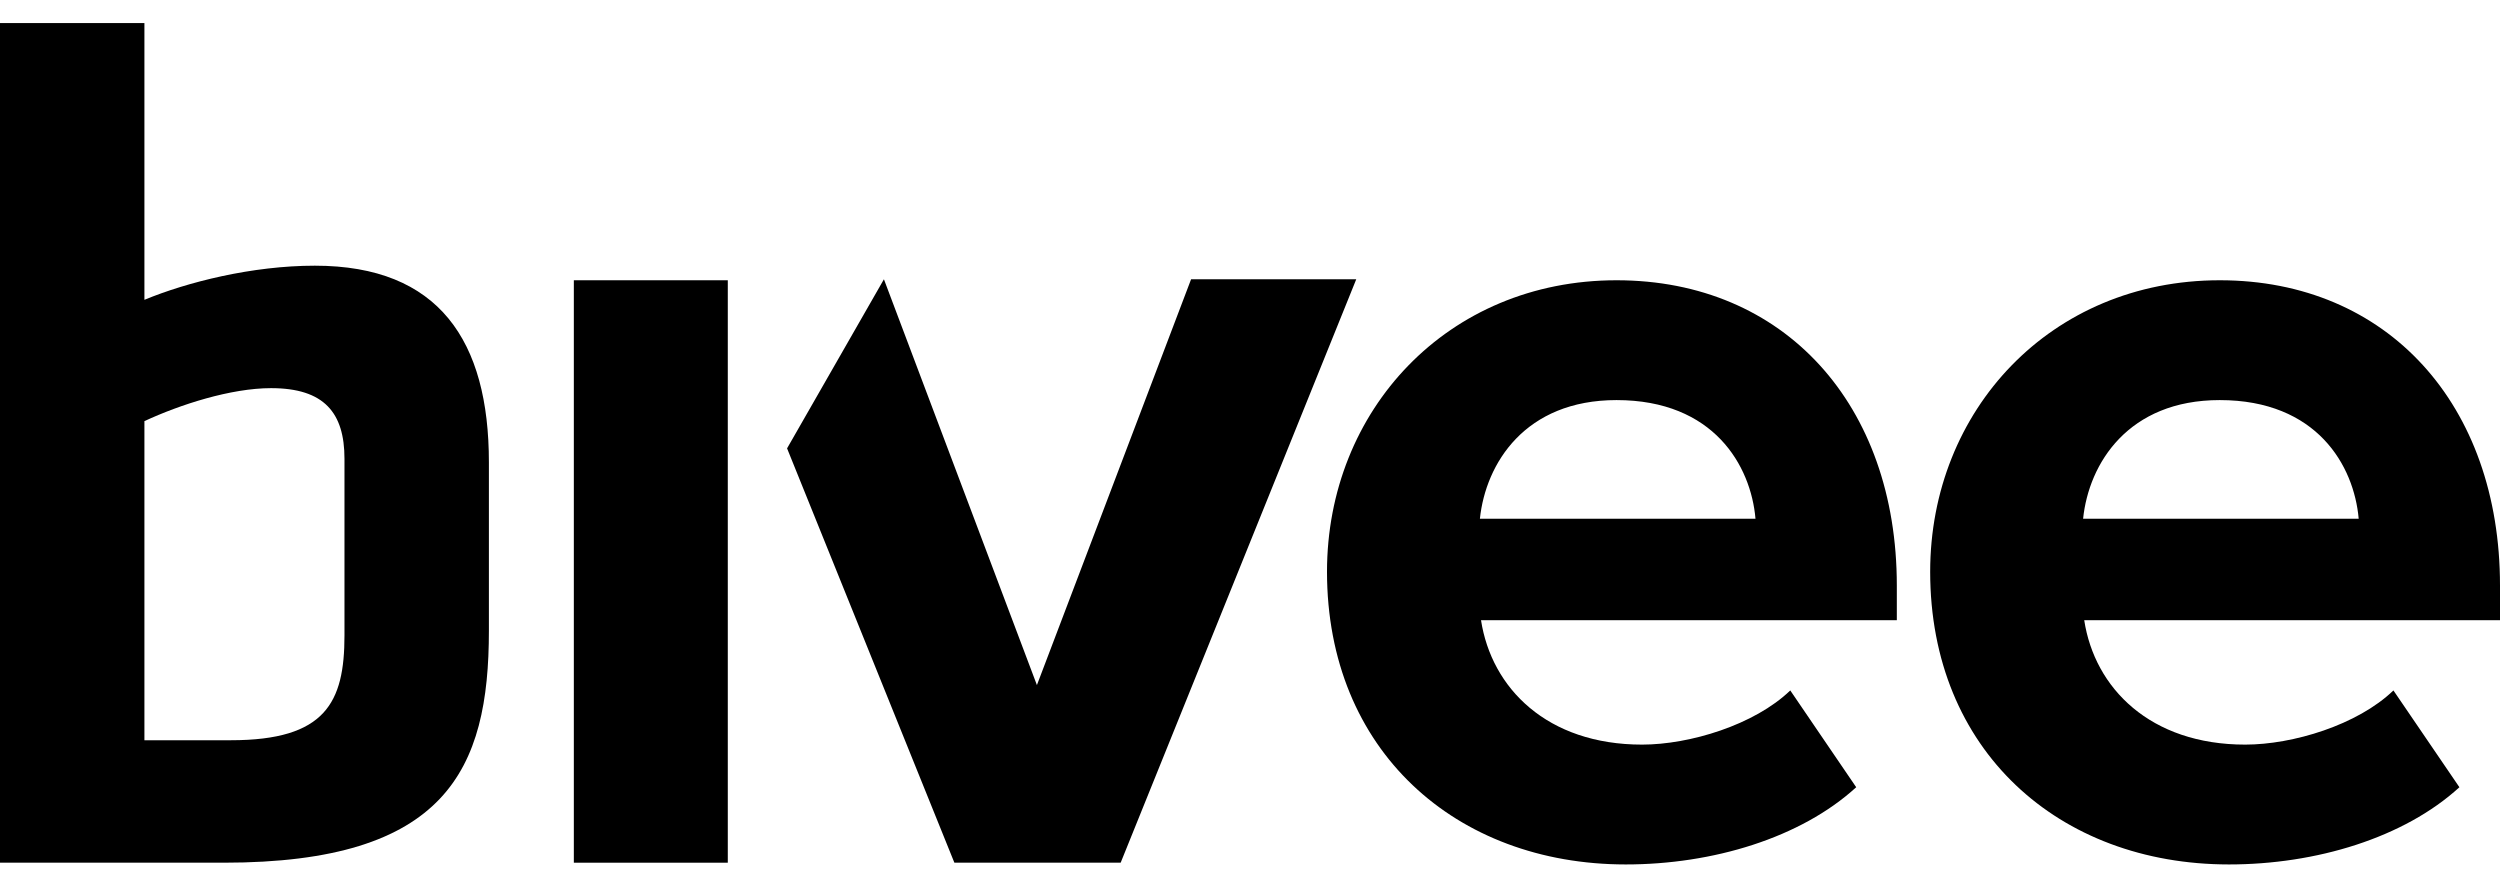
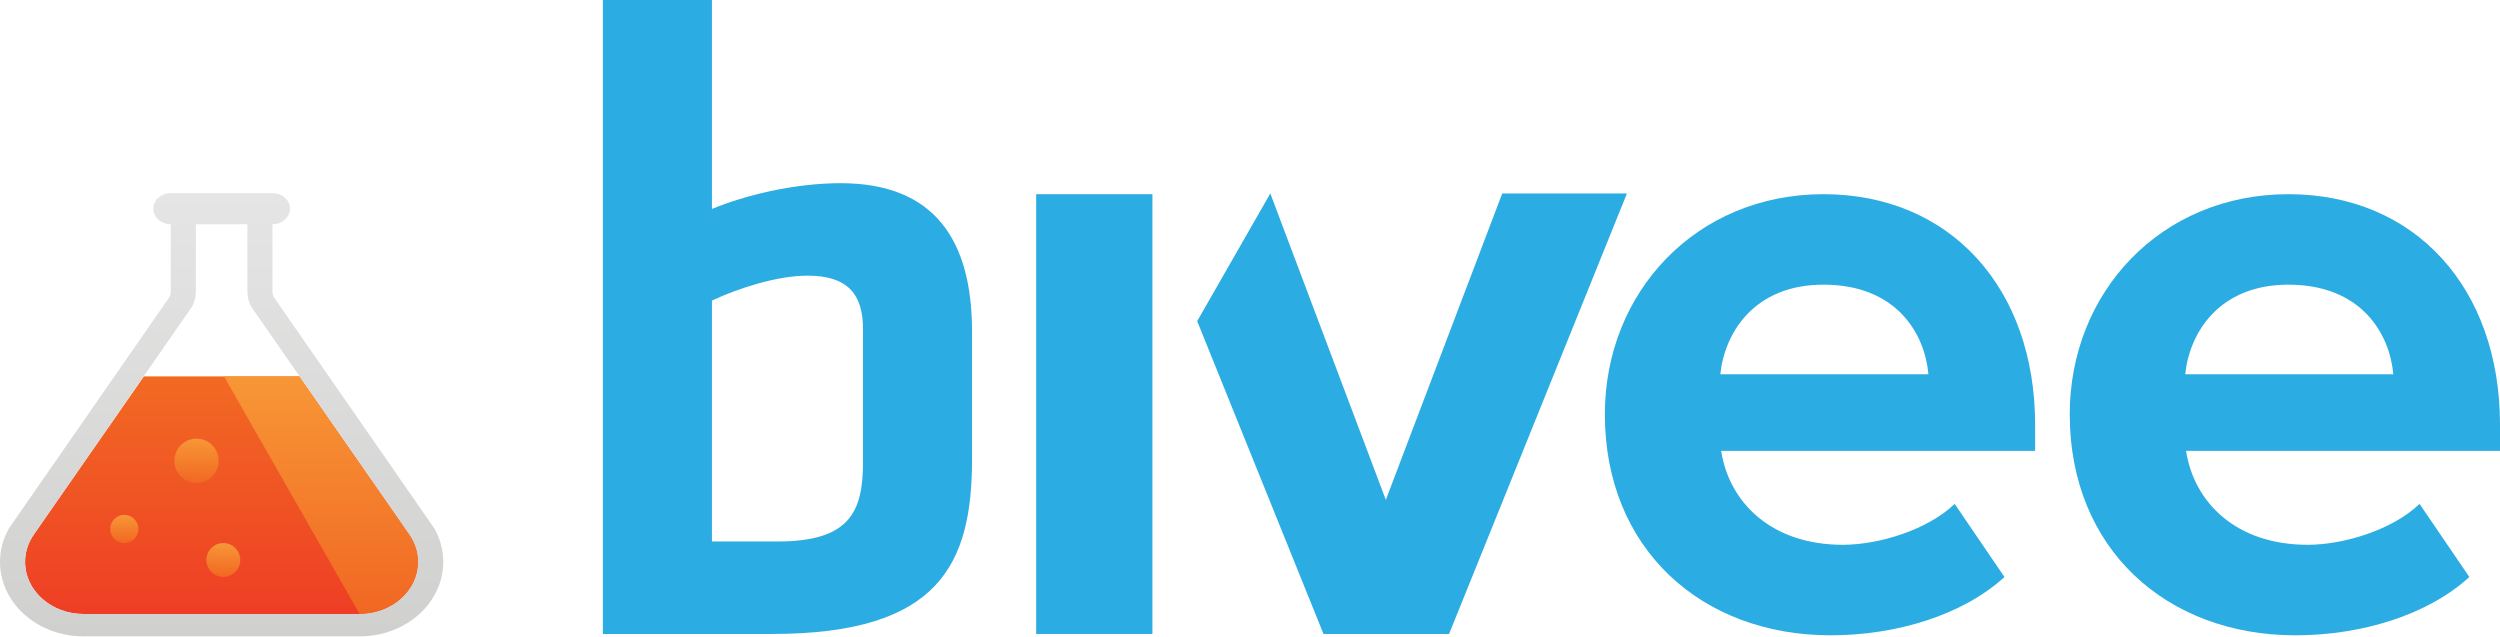
- <svg xmlns="http://www.w3.org/2000/svg" version="1.1" id="Layer_1" x="0px" y="0px" width="200px" height="70px" viewBox="0 0 200 70" enable-background="new 0 0 200 70" xml:space="preserve">
+ <svg xmlns="http://www.w3.org/2000/svg" version="1.1" id="Layer_1" x="0px" y="0px" width="275px" height="70px" viewBox="0 0 275 70" enable-background="new 0 0 275 70" xml:space="preserve">
  <g>
-     <path d="M45.907,69.016V22.421h12.316v46.595H45.907z" />
-     <path d="M70.714,22.342l12.239,32.465l12.334-32.465H108.5L89.653,69.016H76.35L62.966,35.869" />
-     <path d="M39.112,50.459c0,11.119-3.41,18.557-21.215,18.557c-4.64,0-17.897,0-17.897,0V1.846h11.553v22.14   c3.408-1.413,8.618-2.731,13.636-2.731c9.944,0,13.923,6.029,13.923,15.731V50.459z M11.553,59.219c0,0,4.451,0,6.916,0   c7.573,0,9.089-3.014,9.089-8.383V36.703c0-3.673-1.612-5.651-5.873-5.651c-3.216,0-7.291,1.318-10.132,2.638V59.219z" />
-     <path d="M106.16,45.74c0-12.904,9.637-23.319,23.162-23.319c13.441,0,22.424,9.955,22.424,24.427v2.768h-33.264   c0.836,5.436,5.285,9.953,12.883,9.953c3.797,0,8.982-1.566,11.857-4.334l5.275,7.744c-4.443,4.059-11.482,6.177-18.438,6.177   C116.443,69.154,106.16,60.027,106.16,45.74z M129.322,32.007c-7.322,0-10.467,5.069-10.93,9.493h22.047   C140.074,37.26,137.109,32.007,129.322,32.007z" />
-     <path d="M154.414,45.74c0-12.904,9.635-23.319,23.166-23.319c13.432,0,22.42,9.955,22.42,24.427v2.768h-33.262   c0.832,5.436,5.281,9.953,12.879,9.953c3.801,0,8.984-1.566,11.857-4.334l5.279,7.744c-4.443,4.059-11.482,6.177-18.438,6.177   C164.697,69.154,154.414,60.027,154.414,45.74z M177.58,32.007c-7.324,0-10.477,5.069-10.932,9.493h22.047   C188.326,37.26,185.361,32.007,177.58,32.007z" />
+     <path fill="#2BACE2" class="letters" d="M113.98,69.736V21.361h12.786v48.375H113.98z" />
+     <path fill="#2BACE2" class="letters" d="M139.734,21.279l12.707,33.706l12.805-33.706h13.719l-19.568,48.458h-13.811l-13.895-34.413" />
+     <path fill="#2BACE2" class="letters" d="M106.925,50.471c0,11.543-3.54,19.266-22.026,19.266c-4.817,0-18.581,0-18.581,0V0h11.995v22.986     c3.538-1.467,8.947-2.835,14.157-2.835c10.324,0,14.455,6.26,14.455,16.332V50.471z M78.313,59.564c0,0,4.621,0,7.18,0     c7.862,0,9.437-3.129,9.437-8.703V36.189c0-3.813-1.674-5.868-6.098-5.868c-3.339,0-7.57,1.369-10.519,2.739V59.564z" />
+     <path fill="#2BACE2" class="letters" d="M176.535,45.57c0-13.396,10.006-24.209,24.047-24.209c13.955,0,23.281,10.335,23.281,25.36v2.875h-34.535     c0.869,5.643,5.488,10.332,13.375,10.332c3.943,0,9.326-1.625,12.311-4.5l5.477,8.041c-4.611,4.215-11.92,6.414-19.143,6.414     C187.211,69.881,176.535,60.404,176.535,45.57z M200.582,31.313c-7.602,0-10.865,5.263-11.348,9.856h22.891     C211.746,36.768,208.668,31.313,200.582,31.313z" />
+     <path fill="#2BACE2" class="letters" d="M227.672,45.57c0-13.396,10.002-24.209,24.051-24.209c13.945,0,23.277,10.335,23.277,25.36v2.875h-34.533     c0.863,5.643,5.482,10.332,13.371,10.332c3.945,0,9.328-1.625,12.311-4.5l5.48,8.041c-4.613,4.215-11.92,6.414-19.143,6.414     C238.348,69.881,227.672,60.404,227.672,45.57z M251.723,31.313c-7.604,0-10.877,5.263-11.35,9.856h22.891     C262.879,36.768,259.801,31.313,251.723,31.313z" />
+   </g>
+   <g>
+     <linearGradient id="SVGID_1_" gradientUnits="userSpaceOnUse" x1="24.378" y1="67.543" x2="24.378" y2="41.402">
+       <stop offset="0" style="stop-color:#EE3E25" />
+       <stop offset="1" style="stop-color:#F26A23" />
+     </linearGradient>
+     <path fill="url(#SVGID_1_)" d="M15.828,41.402L3.726,58.787c-0.612,0.879-0.968,1.914-0.968,3.025c0,3.164,2.882,5.73,6.437,5.73     h30.368c3.554,0,6.437-2.566,6.437-5.73c0-1.111-0.354-2.146-0.968-3.025L32.929,41.402H15.828z" />
+     <g>
+       <linearGradient id="SVGID_2_" gradientUnits="userSpaceOnUse" x1="35.321" y1="67.543" x2="35.321" y2="41.404">
+         <stop offset="0" style="stop-color:#F16723" />
+         <stop offset="1" style="stop-color:#F79736" />
+       </linearGradient>
+       <path fill="url(#SVGID_2_)" d="M39.562,67.543c3.554,0,6.437-2.564,6.437-5.73c0-1.111-0.354-2.146-0.968-3.025L32.929,41.404      h-8.286L39.562,67.543z" />
+       <linearGradient id="SVGID_3_" gradientUnits="userSpaceOnUse" x1="13.672" y1="59.738" x2="13.672" y2="56.635">
+         <stop offset="0" style="stop-color:#F16723" />
+         <stop offset="1" style="stop-color:#F79736" />
+       </linearGradient>
+       <path fill="url(#SVGID_3_)" d="M15.224,58.186c0,0.857-0.695,1.553-1.552,1.553l0,0c-0.857,0-1.551-0.695-1.551-1.553l0,0      c0-0.855,0.694-1.551,1.551-1.551l0,0C14.529,56.635,15.224,57.33,15.224,58.186L15.224,58.186z" />
+       <linearGradient id="SVGID_4_" gradientUnits="userSpaceOnUse" x1="21.62" y1="53.127" x2="21.62" y2="48.252">
+         <stop offset="0" style="stop-color:#F16723" />
+         <stop offset="1" style="stop-color:#F79736" />
+       </linearGradient>
+       <path fill="url(#SVGID_4_)" d="M24.058,50.689c0,1.348-1.092,2.438-2.438,2.438l0,0c-1.346,0-2.438-1.09-2.438-2.438l0,0      c0-1.346,1.092-2.438,2.438-2.438l0,0C22.966,48.252,24.058,49.344,24.058,50.689L24.058,50.689z" />
+       <linearGradient id="SVGID_5_" gradientUnits="userSpaceOnUse" x1="24.564" y1="63.461" x2="24.564" y2="59.736">
+         <stop offset="0" style="stop-color:#F16723" />
+         <stop offset="1" style="stop-color:#F79736" />
+       </linearGradient>
+       <path fill="url(#SVGID_5_)" d="M26.426,61.598c0,1.029-0.834,1.863-1.861,1.863l0,0c-1.029,0-1.862-0.834-1.862-1.863l0,0      c0-1.027,0.833-1.861,1.862-1.861l0,0C25.592,59.736,26.426,60.57,26.426,61.598L26.426,61.598z" />
+     </g>
+     <linearGradient id="SVGID_6_" gradientUnits="userSpaceOnUse" x1="24.378" y1="70" x2="24.378" y2="21.244">
+       <stop offset="0.005" style="stop-color:#D0D0CF" />
+       <stop offset="1" style="stop-color:#E5E5E5" />
+     </linearGradient>
+     <path fill="url(#SVGID_6_)" class="outline" d="M27.214,24.671v7.37c0,0.582,0.137,1.136,0.382,1.638l17.435,25.108     c0.614,0.879,0.968,1.914,0.968,3.025c0,3.164-2.882,5.73-6.437,5.73H9.194c-3.555,0-6.437-2.566-6.437-5.73     c0-1.111,0.355-2.146,0.968-3.025L21.16,33.679c0.246-0.501,0.383-1.056,0.383-1.638v-7.37H27.214z M18.785,21.244     c-1.062,0-1.924,0.768-1.924,1.713l0,0c0,0.947,0.862,1.714,1.924,1.714v7.37c0,0.225-0.052,0.442-0.145,0.637L0.981,58.125     C0.354,59.232,0,60.486,0,61.812C0,66.334,4.116,70,9.194,70h30.368c5.078,0,9.195-3.666,9.195-8.188     c0-1.326-0.354-2.58-0.981-3.688L30.117,32.678c-0.094-0.195-0.146-0.412-0.146-0.637v-7.37c1.063,0,1.925-0.767,1.925-1.714l0,0     c0-0.946-0.862-1.713-1.925-1.713H18.785z" />
  </g>
</svg>
